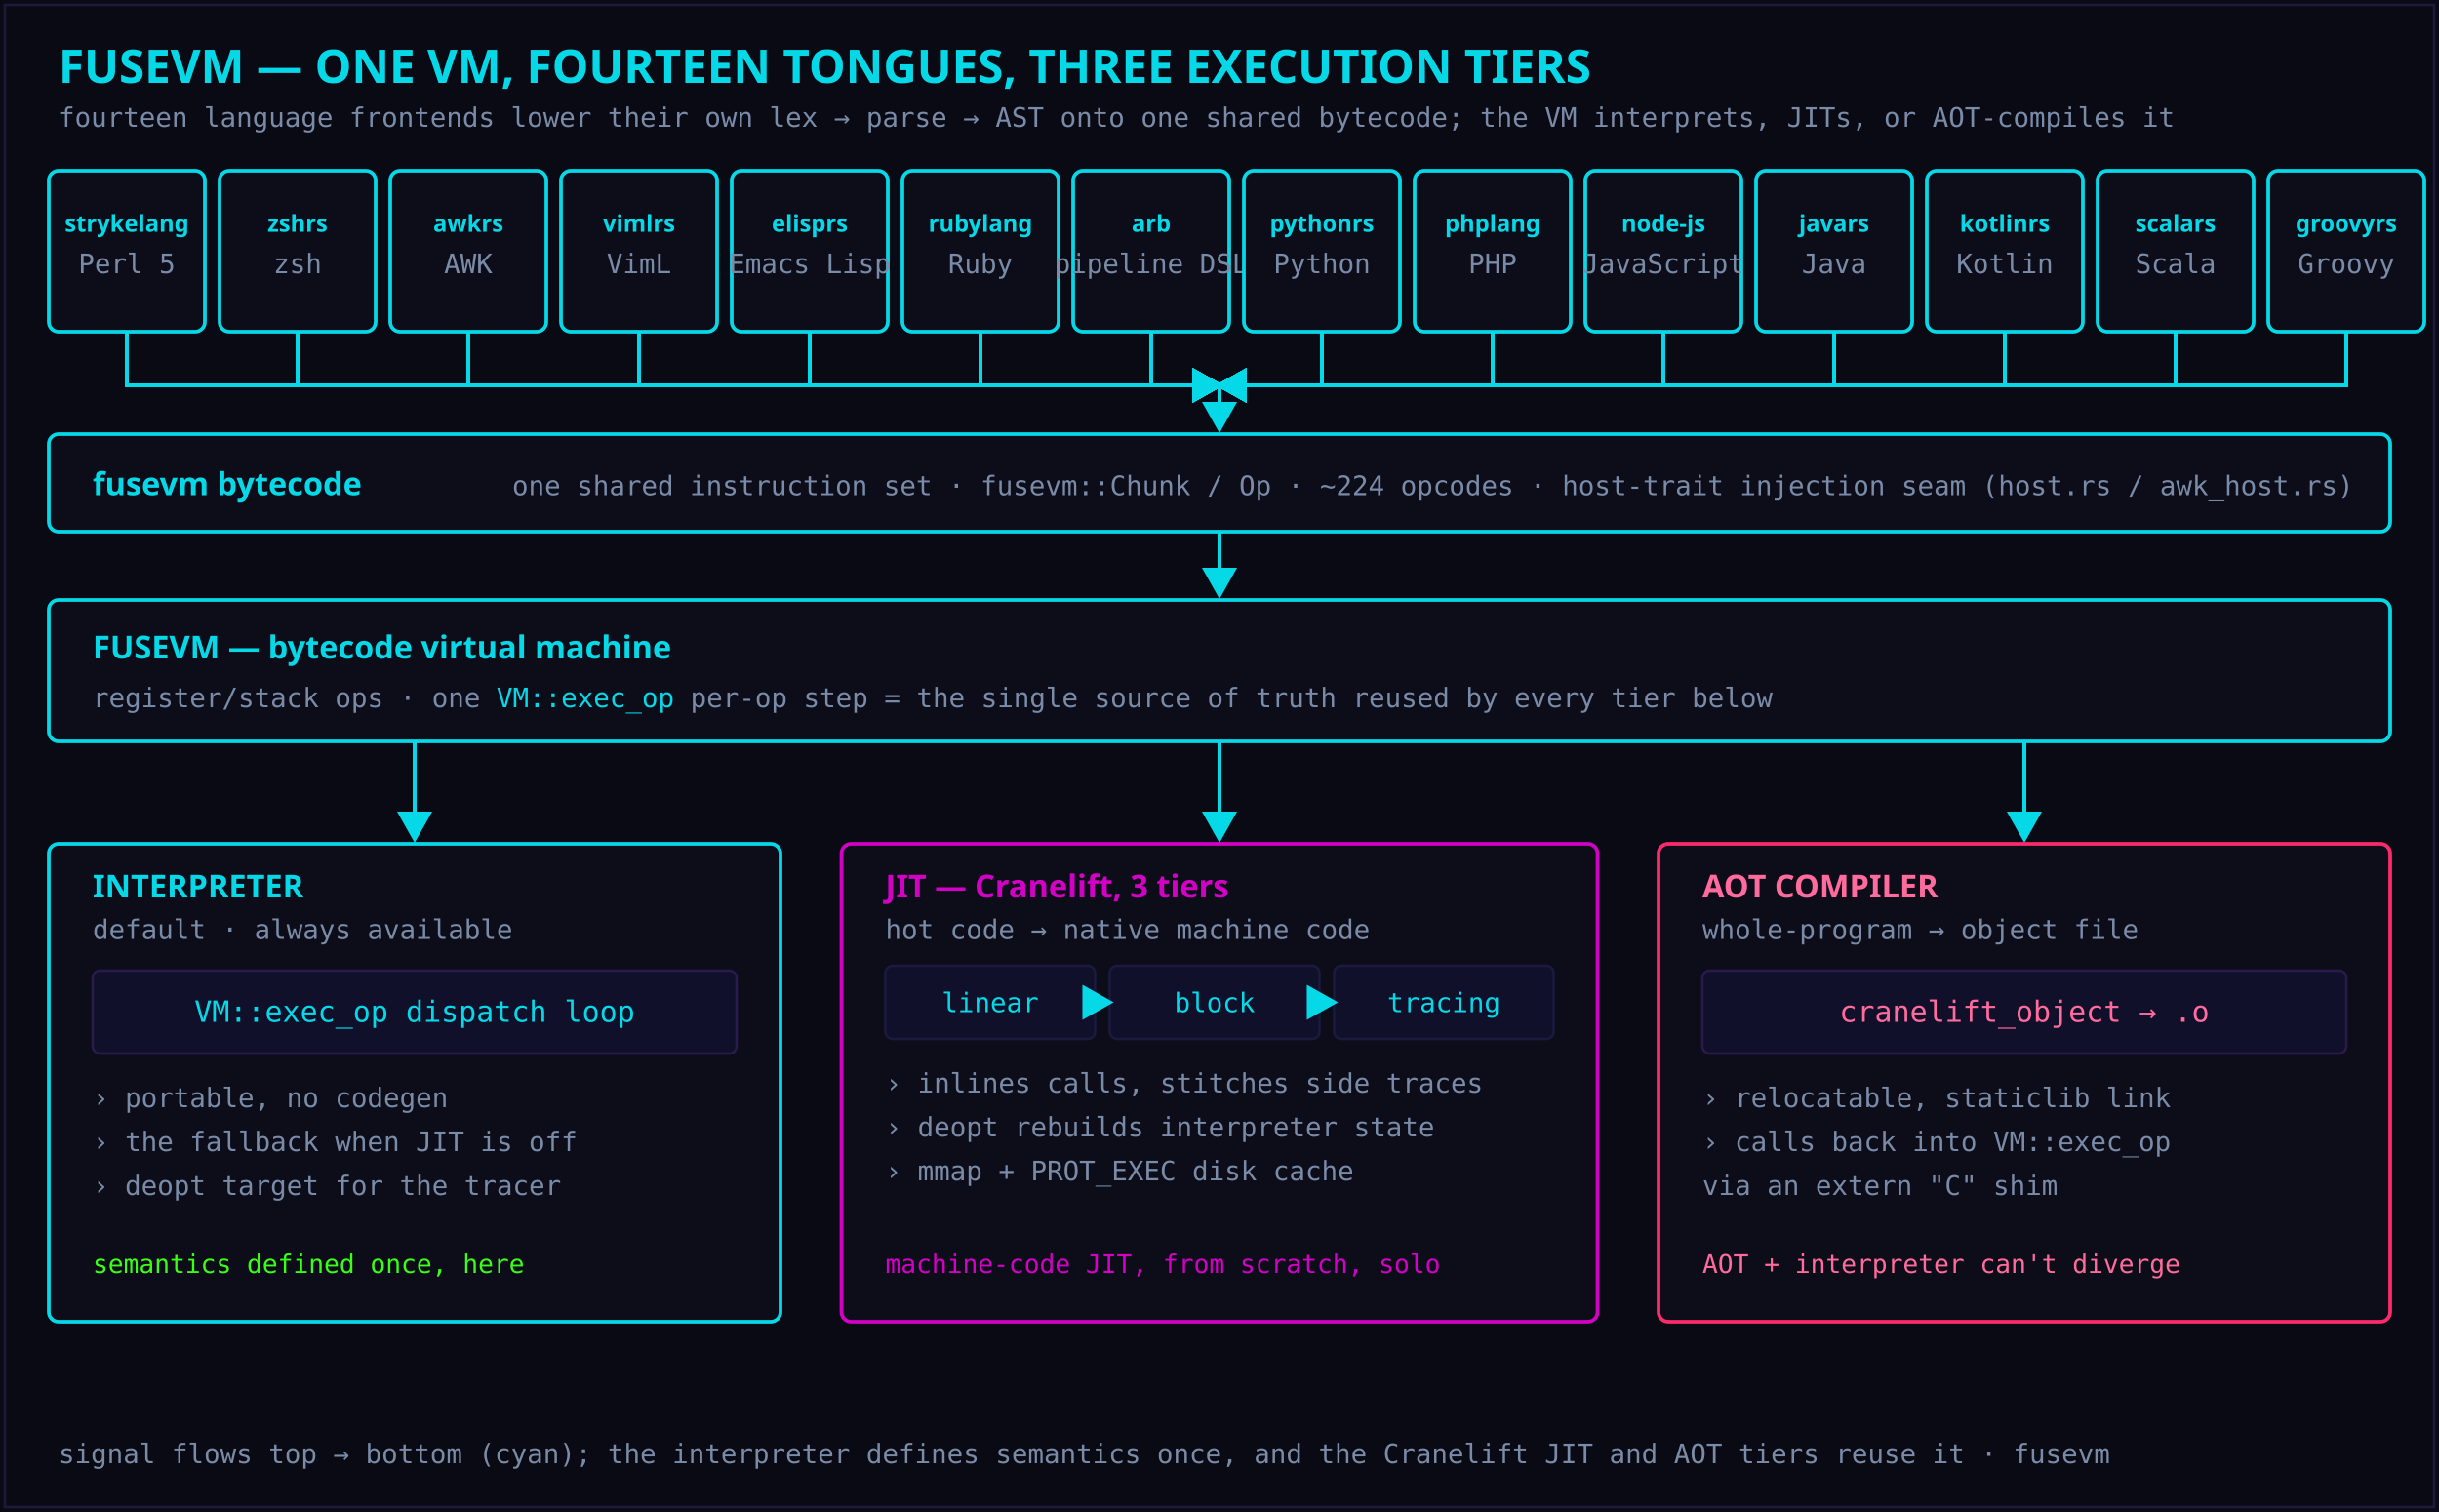
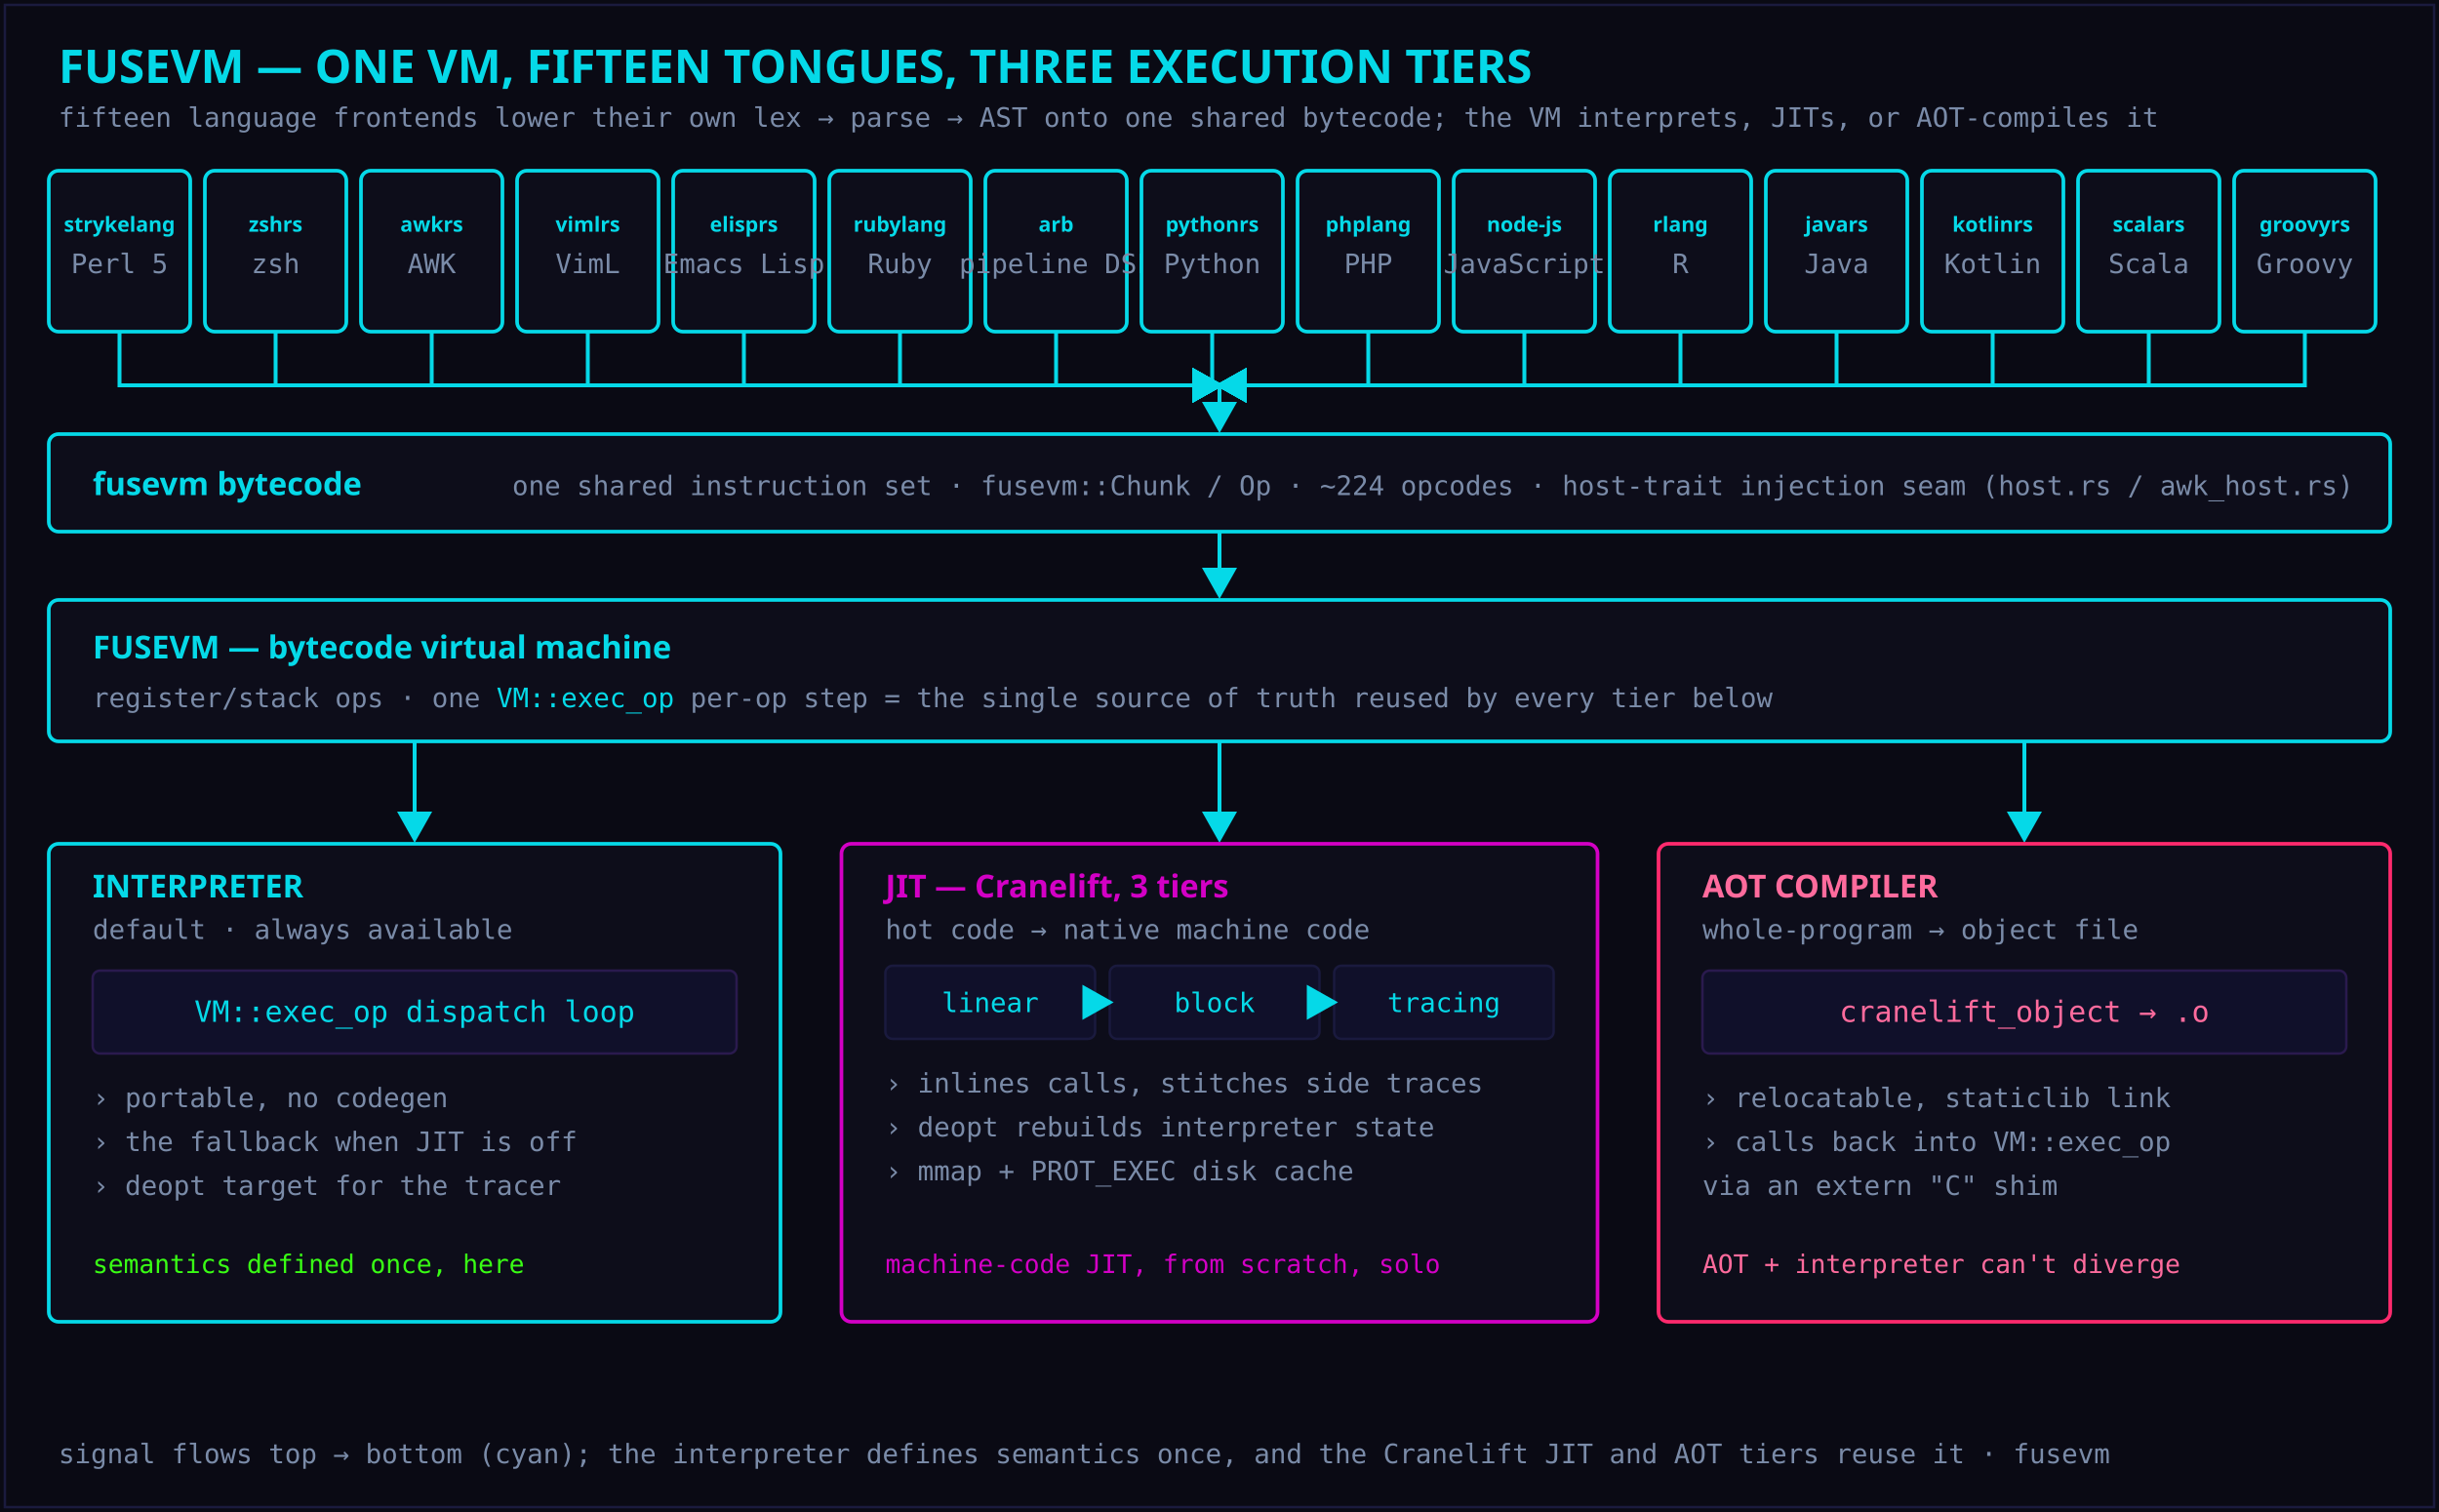
<svg xmlns="http://www.w3.org/2000/svg" viewBox="0 0 1000 620" font-family="'Share Tech Mono', ui-monospace, monospace">
  <defs>
    <marker id="ah" markerWidth="9" markerHeight="9" refX="7" refY="4.5" orient="auto">
      <path d="M0 0 L8 4.5 L0 9 Z" fill="#05d9e8" />
    </marker>
    <marker id="ahm" markerWidth="9" markerHeight="9" refX="7" refY="4.5" orient="auto">
      <path d="M0 0 L8 4.5 L0 9 Z" fill="#7a8ba8" />
    </marker>
    <style>
      .t     { fill:#e0f0ff; font-size:12px; }
      .dim   { fill:#7a8ba8; font-size:11px; }
      .cyan  { fill:#05d9e8; }
      .mag   { fill:#d300c5; }
      .pink  { fill:#ff6b9d; }
      .green { fill:#39ff14; }
      .title { font-family:'Orbitron', sans-serif; font-weight:700; }
      .h     { fill:#05d9e8; font-size:13px; font-family:'Orbitron', sans-serif; font-weight:700; }
      .box   { fill:#0d0d1a; stroke:#05d9e8; stroke-width:1.5; }
      .jitbx { fill:#0d0d1a; stroke:#d300c5; stroke-width:1.5; }
      .aotbx { fill:#0d0d1a; stroke:#ff2a6d; stroke-width:1.5; }
      .optbx { fill:#0b140b; stroke:#39ff14; stroke-width:1.4; }
      .chip  { fill:#10102a; stroke:#1a1a3e; stroke-width:1; }
      .sub   { fill:#10102a; stroke:#2a1a4e; stroke-width:1; }
      .arrow { stroke:#05d9e8; stroke-width:1.6; fill:none; marker-end:url(#ah); }
      .dash  { stroke:#7a8ba8; stroke-width:1.1; stroke-dasharray:4 3; fill:none; marker-end:url(#ahm); }
    </style>
  </defs>
  <rect x="0" y="0" width="1000" height="620" fill="#0a0a14" />
  <rect x="2" y="2" width="996" height="616" fill="none" stroke="#1a1a3e" stroke-width="1" />
-   <text x="24" y="34" class="title" fill="#05d9e8" font-size="19">FUSEVM — ONE VM, FOURTEEN TONGUES, THREE EXECUTION TIERS</text>
-   <text x="24" y="52" class="dim">fourteen language frontends lower their own lex → parse → AST onto one shared bytecode; the VM interprets, JITs, or AOT-compiles it</text>
-   <rect x="20" y="70" width="64" height="66" rx="4" class="box" />
-   <text x="52" y="95" class="cyan title" font-size="9.5" text-anchor="middle">strykelang</text>
-   <text x="52" y="112" class="dim" font-size="8" text-anchor="middle">Perl 5</text>
-   <rect x="90" y="70" width="64" height="66" rx="4" class="box" />
-   <text x="122" y="95" class="cyan title" font-size="9.5" text-anchor="middle">zshrs</text>
-   <text x="122" y="112" class="dim" font-size="8" text-anchor="middle">zsh</text>
-   <rect x="160" y="70" width="64" height="66" rx="4" class="box" />
-   <text x="192" y="95" class="cyan title" font-size="9.5" text-anchor="middle">awkrs</text>
-   <text x="192" y="112" class="dim" font-size="8" text-anchor="middle">AWK</text>
-   <rect x="230" y="70" width="64" height="66" rx="4" class="box" />
-   <text x="262" y="95" class="cyan title" font-size="9.5" text-anchor="middle">vimlrs</text>
-   <text x="262" y="112" class="dim" font-size="8" text-anchor="middle">VimL</text>
-   <rect x="300" y="70" width="64" height="66" rx="4" class="box" />
-   <text x="332" y="95" class="cyan title" font-size="9.5" text-anchor="middle">elisprs</text>
-   <text x="332" y="112" class="dim" font-size="8" text-anchor="middle">Emacs Lisp</text>
-   <rect x="370" y="70" width="64" height="66" rx="4" class="box" />
-   <text x="402" y="95" class="cyan title" font-size="9.5" text-anchor="middle">rubylang</text>
-   <text x="402" y="112" class="dim" font-size="8" text-anchor="middle">Ruby</text>
-   <rect x="440" y="70" width="64" height="66" rx="4" class="box" />
-   <text x="472" y="95" class="cyan title" font-size="9.5" text-anchor="middle">arb</text>
-   <text x="472" y="112" class="dim" font-size="8" text-anchor="middle">pipeline DSL</text>
-   <rect x="510" y="70" width="64" height="66" rx="4" class="box" />
-   <text x="542" y="95" class="cyan title" font-size="9.5" text-anchor="middle">pythonrs</text>
-   <text x="542" y="112" class="dim" font-size="8" text-anchor="middle">Python</text>
-   <rect x="580" y="70" width="64" height="66" rx="4" class="box" />
-   <text x="612" y="95" class="cyan title" font-size="9.5" text-anchor="middle">phplang</text>
-   <text x="612" y="112" class="dim" font-size="8" text-anchor="middle">PHP</text>
-   <rect x="650" y="70" width="64" height="66" rx="4" class="box" />
-   <text x="682" y="95" class="cyan title" font-size="9.5" text-anchor="middle">node-js</text>
-   <text x="682" y="112" class="dim" font-size="8" text-anchor="middle">JavaScript</text>
-   <rect x="720" y="70" width="64" height="66" rx="4" class="box" />
-   <text x="752" y="95" class="cyan title" font-size="9.5" text-anchor="middle">javars</text>
-   <text x="752" y="112" class="dim" font-size="8" text-anchor="middle">Java</text>
-   <rect x="790" y="70" width="64" height="66" rx="4" class="box" />
-   <text x="822" y="95" class="cyan title" font-size="9.5" text-anchor="middle">kotlinrs</text>
-   <text x="822" y="112" class="dim" font-size="8" text-anchor="middle">Kotlin</text>
-   <rect x="860" y="70" width="64" height="66" rx="4" class="box" />
-   <text x="892" y="95" class="cyan title" font-size="9.5" text-anchor="middle">scalars</text>
-   <text x="892" y="112" class="dim" font-size="8" text-anchor="middle">Scala</text>
-   <rect x="930" y="70" width="64" height="66" rx="4" class="box" />
-   <text x="962" y="95" class="cyan title" font-size="9.5" text-anchor="middle">groovyrs</text>
-   <text x="962" y="112" class="dim" font-size="8" text-anchor="middle">Groovy</text>
-   <path d="M52 136 L52 158 L500 158" class="arrow" marker-end="none" />
-   <path d="M122 136 L122 158 L500 158" class="arrow" marker-end="none" />
-   <path d="M192 136 L192 158 L500 158" class="arrow" marker-end="none" />
-   <path d="M262 136 L262 158 L500 158" class="arrow" marker-end="none" />
-   <path d="M332 136 L332 158 L500 158" class="arrow" marker-end="none" />
-   <path d="M402 136 L402 158 L500 158" class="arrow" marker-end="none" />
-   <path d="M472 136 L472 158 L500 158" class="arrow" marker-end="none" />
-   <path d="M542 136 L542 158 L500 158" class="arrow" marker-end="none" />
-   <path d="M612 136 L612 158 L500 158" class="arrow" marker-end="none" />
-   <path d="M682 136 L682 158 L500 158" class="arrow" marker-end="none" />
-   <path d="M752 136 L752 158 L500 158" class="arrow" marker-end="none" />
-   <path d="M822 136 L822 158 L500 158" class="arrow" marker-end="none" />
-   <path d="M892 136 L892 158 L500 158" class="arrow" marker-end="none" />
-   <path d="M962 136 L962 158 L500 158" class="arrow" marker-end="none" />
+   <text x="24" y="34" class="title" fill="#05d9e8" font-size="19">FUSEVM — ONE VM, FIFTEEN TONGUES, THREE EXECUTION TIERS</text>
+   <text x="24" y="52" class="dim">fifteen language frontends lower their own lex → parse → AST onto one shared bytecode; the VM interprets, JITs, or AOT-compiles it</text>
+   <rect x="20" y="70" width="58" height="66" rx="4" class="box" />
+   <text x="49" y="95" class="cyan title" font-size="8.5" text-anchor="middle">strykelang</text>
+   <text x="49" y="112" class="dim" font-size="7.5" text-anchor="middle">Perl 5</text>
+   <rect x="84" y="70" width="58" height="66" rx="4" class="box" />
+   <text x="113" y="95" class="cyan title" font-size="8.5" text-anchor="middle">zshrs</text>
+   <text x="113" y="112" class="dim" font-size="7.5" text-anchor="middle">zsh</text>
+   <rect x="148" y="70" width="58" height="66" rx="4" class="box" />
+   <text x="177" y="95" class="cyan title" font-size="8.5" text-anchor="middle">awkrs</text>
+   <text x="177" y="112" class="dim" font-size="7.5" text-anchor="middle">AWK</text>
+   <rect x="212" y="70" width="58" height="66" rx="4" class="box" />
+   <text x="241" y="95" class="cyan title" font-size="8.5" text-anchor="middle">vimlrs</text>
+   <text x="241" y="112" class="dim" font-size="7.5" text-anchor="middle">VimL</text>
+   <rect x="276" y="70" width="58" height="66" rx="4" class="box" />
+   <text x="305" y="95" class="cyan title" font-size="8.5" text-anchor="middle">elisprs</text>
+   <text x="305" y="112" class="dim" font-size="7.5" text-anchor="middle">Emacs Lisp</text>
+   <rect x="340" y="70" width="58" height="66" rx="4" class="box" />
+   <text x="369" y="95" class="cyan title" font-size="8.5" text-anchor="middle">rubylang</text>
+   <text x="369" y="112" class="dim" font-size="7.5" text-anchor="middle">Ruby</text>
+   <rect x="404" y="70" width="58" height="66" rx="4" class="box" />
+   <text x="433" y="95" class="cyan title" font-size="8.5" text-anchor="middle">arb</text>
+   <text x="433" y="112" class="dim" font-size="7.5" text-anchor="middle">pipeline DSL</text>
+   <rect x="468" y="70" width="58" height="66" rx="4" class="box" />
+   <text x="497" y="95" class="cyan title" font-size="8.5" text-anchor="middle">pythonrs</text>
+   <text x="497" y="112" class="dim" font-size="7.5" text-anchor="middle">Python</text>
+   <rect x="532" y="70" width="58" height="66" rx="4" class="box" />
+   <text x="561" y="95" class="cyan title" font-size="8.5" text-anchor="middle">phplang</text>
+   <text x="561" y="112" class="dim" font-size="7.5" text-anchor="middle">PHP</text>
+   <rect x="596" y="70" width="58" height="66" rx="4" class="box" />
+   <text x="625" y="95" class="cyan title" font-size="8.5" text-anchor="middle">node-js</text>
+   <text x="625" y="112" class="dim" font-size="7.5" text-anchor="middle">JavaScript</text>
+   <rect x="660" y="70" width="58" height="66" rx="4" class="box" />
+   <text x="689" y="95" class="cyan title" font-size="8.5" text-anchor="middle">rlang</text>
+   <text x="689" y="112" class="dim" font-size="7.5" text-anchor="middle">R</text>
+   <rect x="724" y="70" width="58" height="66" rx="4" class="box" />
+   <text x="753" y="95" class="cyan title" font-size="8.5" text-anchor="middle">javars</text>
+   <text x="753" y="112" class="dim" font-size="7.5" text-anchor="middle">Java</text>
+   <rect x="788" y="70" width="58" height="66" rx="4" class="box" />
+   <text x="817" y="95" class="cyan title" font-size="8.5" text-anchor="middle">kotlinrs</text>
+   <text x="817" y="112" class="dim" font-size="7.5" text-anchor="middle">Kotlin</text>
+   <rect x="852" y="70" width="58" height="66" rx="4" class="box" />
+   <text x="881" y="95" class="cyan title" font-size="8.5" text-anchor="middle">scalars</text>
+   <text x="881" y="112" class="dim" font-size="7.5" text-anchor="middle">Scala</text>
+   <rect x="916" y="70" width="58" height="66" rx="4" class="box" />
+   <text x="945" y="95" class="cyan title" font-size="8.5" text-anchor="middle">groovyrs</text>
+   <text x="945" y="112" class="dim" font-size="7.5" text-anchor="middle">Groovy</text>
+   <path d="M49 136 L49 158 L500 158" class="arrow" marker-end="none" />
+   <path d="M113 136 L113 158 L500 158" class="arrow" marker-end="none" />
+   <path d="M177 136 L177 158 L500 158" class="arrow" marker-end="none" />
+   <path d="M241 136 L241 158 L500 158" class="arrow" marker-end="none" />
+   <path d="M305 136 L305 158 L500 158" class="arrow" marker-end="none" />
+   <path d="M369 136 L369 158 L500 158" class="arrow" marker-end="none" />
+   <path d="M433 136 L433 158 L500 158" class="arrow" marker-end="none" />
+   <path d="M497 136 L497 158 L500 158" class="arrow" marker-end="none" />
+   <path d="M561 136 L561 158 L500 158" class="arrow" marker-end="none" />
+   <path d="M625 136 L625 158 L500 158" class="arrow" marker-end="none" />
+   <path d="M689 136 L689 158 L500 158" class="arrow" marker-end="none" />
+   <path d="M753 136 L753 158 L500 158" class="arrow" marker-end="none" />
+   <path d="M817 136 L817 158 L500 158" class="arrow" marker-end="none" />
+   <path d="M881 136 L881 158 L500 158" class="arrow" marker-end="none" />
+   <path d="M945 136 L945 158 L500 158" class="arrow" marker-end="none" />
  <path d="M500 158 L500 176" class="arrow" />
  <rect x="20" y="178" width="960" height="40" rx="4" class="box" />
  <text x="38" y="203" class="h">fusevm bytecode</text>
  <text x="210" y="203" class="dim">one shared instruction set · fusevm::Chunk / Op · ~224 opcodes · host-trait injection seam (host.rs / awk_host.rs)</text>
  <path d="M500 218 L500 244" class="arrow" />
  <rect x="20" y="246" width="960" height="58" rx="4" class="box" />
  <text x="38" y="270" class="h">FUSEVM — bytecode virtual machine</text>
  <text x="38" y="290" class="dim">register/stack ops · one <tspan class="cyan">VM::exec_op</tspan> per-op step = the single source of truth reused by every tier below</text>
  <path d="M170 304 L170 344" class="arrow" />
  <path d="M500 304 L500 344" class="arrow" />
  <path d="M830 304 L830 344" class="arrow" />
  <rect x="20" y="346" width="300" height="196" rx="4" class="box" />
  <text x="38" y="368" class="h">INTERPRETER</text>
  <text x="38" y="385" class="dim">default · always available</text>
  <rect x="38" y="398" width="264" height="34" rx="3" class="sub" />
  <text x="170" y="419" class="cyan" text-anchor="middle" font-size="12">VM::exec_op dispatch loop</text>
  <text x="38" y="454" class="dim">› portable, no codegen</text>
  <text x="38" y="472" class="dim">› the fallback when JIT is off</text>
  <text x="38" y="490" class="dim">› deopt target for the tracer</text>
  <text x="38" y="522" class="green" font-size="10.5">semantics defined once, here</text>
  <rect x="345" y="346" width="310" height="196" rx="4" class="jitbx" />
  <text x="363" y="368" class="title" fill="#d300c5" font-size="13">JIT — Cranelift, 3 tiers</text>
  <text x="363" y="385" class="dim">hot code → native machine code</text>
  <rect x="363" y="396" width="86" height="30" rx="3" class="chip" />
  <text x="406" y="415" class="cyan" text-anchor="middle" font-size="11">linear</text>
  <rect x="455" y="396" width="86" height="30" rx="3" class="chip" />
  <text x="498" y="415" class="cyan" text-anchor="middle" font-size="11">block</text>
  <rect x="547" y="396" width="90" height="30" rx="3" class="chip" />
  <text x="592" y="415" class="cyan" text-anchor="middle" font-size="11">tracing</text>
  <path d="M449 411 L455 411" class="arrow" />
  <path d="M541 411 L547 411" class="arrow" />
  <text x="363" y="448" class="dim">› inlines calls, stitches side traces</text>
  <text x="363" y="466" class="dim">› deopt rebuilds interpreter state</text>
  <text x="363" y="484" class="dim">› mmap + PROT_EXEC disk cache</text>
  <text x="363" y="522" class="mag" font-size="10.5">machine-code JIT, from scratch, solo</text>
  <rect x="680" y="346" width="300" height="196" rx="4" class="aotbx" />
  <text x="698" y="368" class="title" fill="#ff6b9d" font-size="13">AOT COMPILER</text>
  <text x="698" y="385" class="dim">whole-program → object file</text>
  <rect x="698" y="398" width="264" height="34" rx="3" class="sub" />
  <text x="830" y="419" class="pink" text-anchor="middle" font-size="12">cranelift_object → .o</text>
  <text x="698" y="454" class="dim">› relocatable, staticlib link</text>
  <text x="698" y="472" class="dim">› calls back into VM::exec_op</text>
  <text x="698" y="490" class="dim">  via an extern "C" shim</text>
  <text x="698" y="522" class="pink" font-size="10.5">AOT + interpreter can't diverge</text>
  <text x="24" y="600" class="dim" font-size="10">signal flows top → bottom (cyan); the interpreter defines semantics once, and the Cranelift JIT and AOT tiers reuse it · fusevm</text>
</svg>
